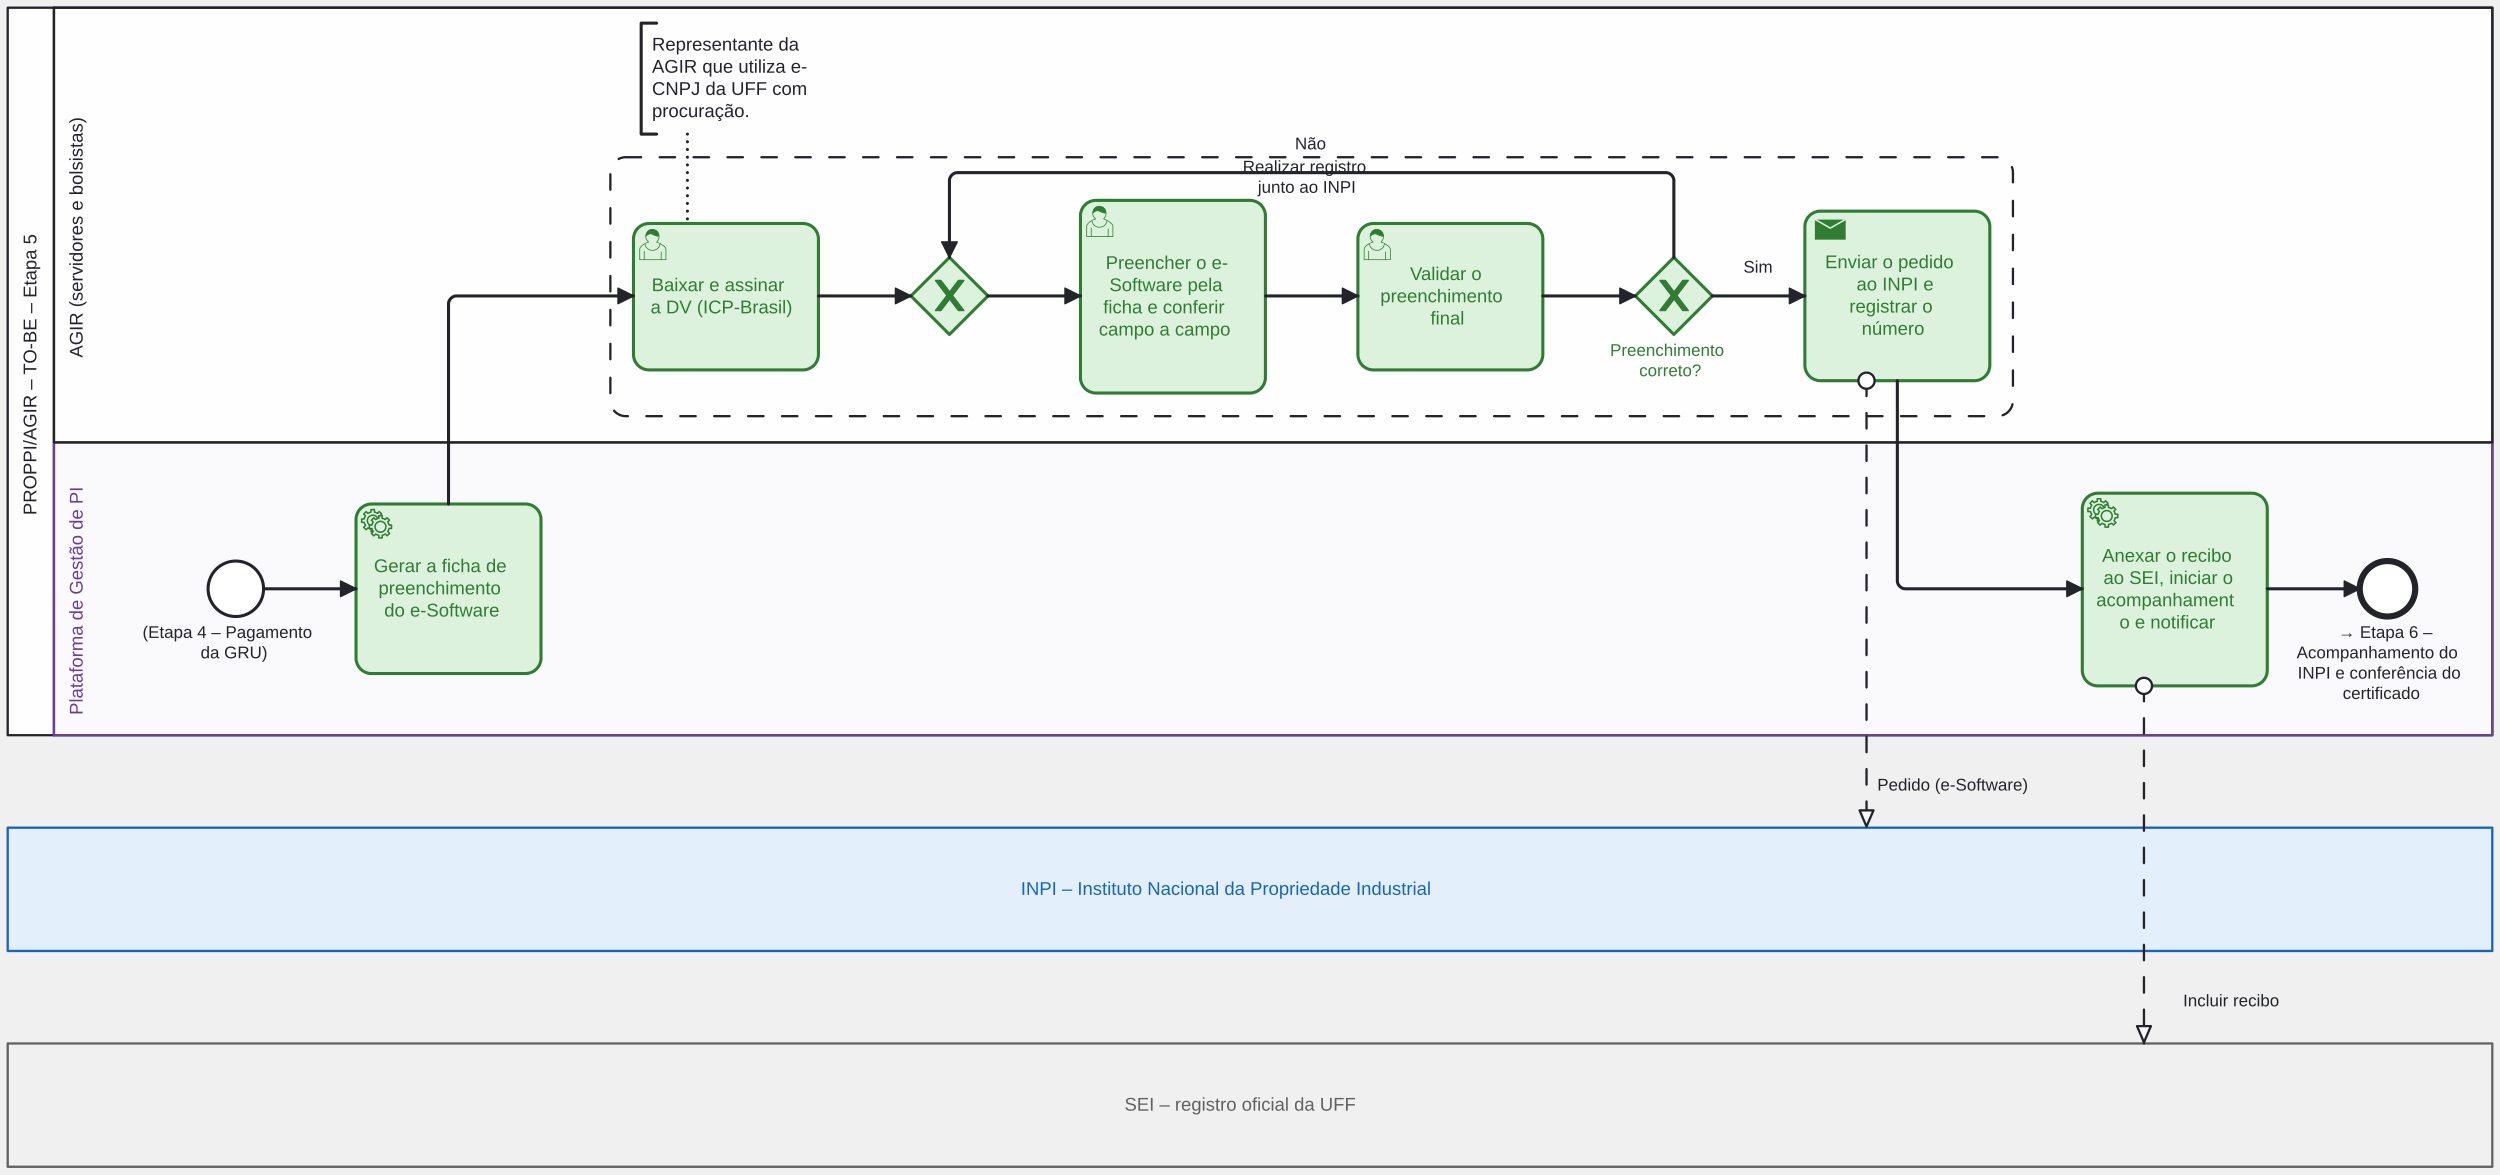
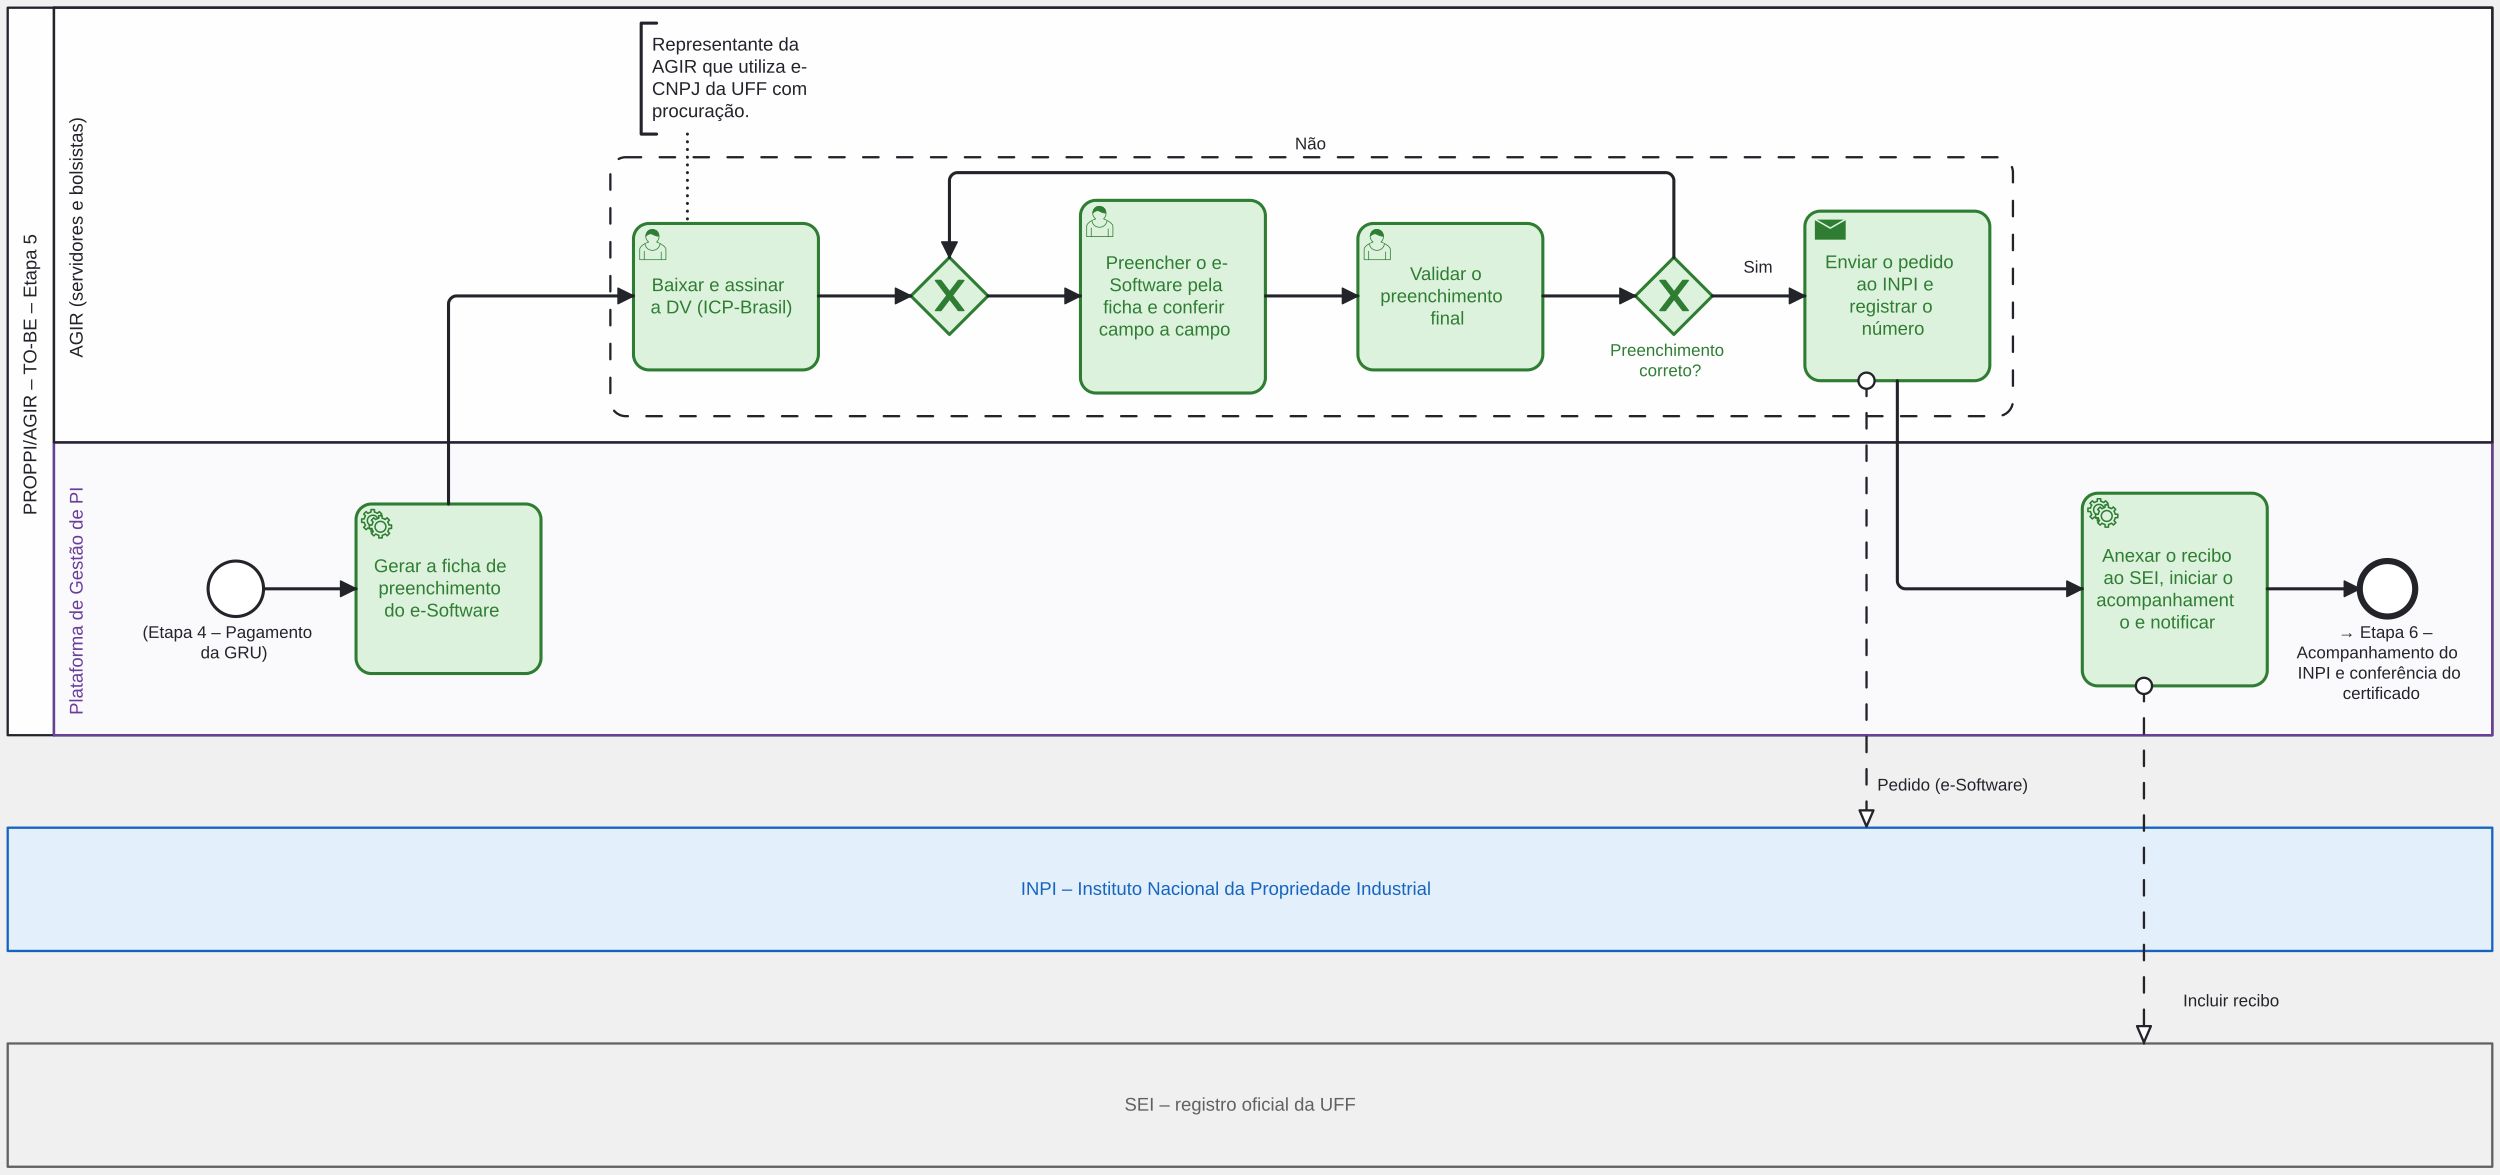
<svg xmlns="http://www.w3.org/2000/svg" width="1622" height="762" viewBox="-5 -5 1622 762" version="1.1">
  <g class="djs-group">
    <g class="djs-element djs-shape" data-element-id="Pool_PROPPI" transform="matrix(1 0 0 1 0 0)" style="display: block;">
      <g class="djs-visual">
        <rect x="0" y="0" width="1612" height="472" rx="0" ry="0" style="stroke-linecap: round; stroke-linejoin: round; stroke: rgb(34, 36, 42); stroke-width: 1.5px; fill: white; fill-opacity: 0.95;" />
        <path style="fill: none; stroke-linecap: round; stroke-linejoin: round; stroke: rgb(34, 36, 42); stroke-width: 1.5px;" d="M30,0L30,472" />
        <text lineHeight="1.2" class="djs-label" transform="matrix(-1.83697e-16 -1 1 -1.83697e-16 0 472)" style="font-family: Arial, sans-serif; font-size: 12px; font-weight: normal; fill: rgb(34, 36, 42);">
          <tspan x="142.804" y="18.6">PROPPI/AGIR – TO-BE – Etapa 5</tspan>
        </text>
      </g>
      <rect class="djs-hit djs-hit-all" x="0" y="0" width="1612" height="472" style="fill: none; stroke-opacity: 0; stroke: white; stroke-width: 15px;" />
    </g>
    <g class="djs-children">
      <g class="djs-group">
        <g class="djs-element djs-shape" data-element-id="L_PLAT" transform="matrix(1 0 0 1 30 282)" style="display: block;">
          <g class="djs-visual">
            <rect x="0" y="0" width="1582" height="190" rx="0" ry="0" style="stroke-linecap: round; stroke-linejoin: round; stroke: rgb(106, 61, 154); stroke-width: 1.5px; fill: rgb(243, 238, 250); fill-opacity: 0.25;" />
            <text lineHeight="1.2" class="djs-label" transform="matrix(-1.83697e-16 -1 1 -1.83697e-16 0 190)" style="font-family: Arial, sans-serif; font-size: 12px; font-weight: normal; fill: rgb(106, 61, 154);">
              <tspan x="13.159" y="18.6">Plataforma de Gestão de PI</tspan>
            </text>
          </g>
          <rect class="djs-hit djs-hit-all" x="0" y="0" width="1582" height="190" style="fill: none; stroke-opacity: 0; stroke: white; stroke-width: 15px;" />
        </g>
      </g>
      <g class="djs-group">
        <g class="djs-element djs-shape" data-element-id="L_AGIR" transform="matrix(1 0 0 1 30 0)" style="display: block;">
          <g class="djs-visual">
            <rect x="0" y="0" width="1582" height="282" rx="0" ry="0" style="stroke-linecap: round; stroke-linejoin: round; stroke: rgb(34, 36, 42); stroke-width: 1.5px; fill: white; fill-opacity: 0.25;" />
            <text lineHeight="1.2" class="djs-label" transform="matrix(-1.83697e-16 -1 1 -1.83697e-16 0 282)" style="font-family: Arial, sans-serif; font-size: 12px; font-weight: normal; fill: rgb(34, 36, 42);">
              <tspan x="54.964" y="18.6">AGIR (servidores e bolsistas)</tspan>
            </text>
          </g>
          <rect class="djs-hit djs-hit-all" x="0" y="0" width="1582" height="282" style="fill: none; stroke-opacity: 0; stroke: white; stroke-width: 15px;" />
        </g>
      </g>
      <g class="djs-group">
        <g class="djs-element djs-shape" data-element-id="t_ficha" transform="matrix(1 0 0 1 226 322)" style="display: block;">
          <g class="djs-visual">
            <rect x="0" y="0" width="120" height="110" rx="10" ry="10" style="stroke-linecap: round; stroke-linejoin: round; stroke: rgb(46, 125, 50); stroke-width: 2px; fill: rgb(220, 242, 220); fill-opacity: 0.95;" />
            <text lineHeight="1.2" class="djs-label" style="font-family: Arial, sans-serif; font-size: 12px; font-weight: normal; fill: rgb(46, 125, 50);">
              <tspan x="11.593" y="44.2">Gerar a ficha de</tspan>
              <tspan x="14.54" y="58.6">preenchimento </tspan>
              <tspan x="18.308" y="73">do e-Software</tspan>
            </text>
            <circle cx="5" cy="5" r="5" transform="translate(6, 6)" style="stroke-linecap: round; stroke-linejoin: round; stroke: none; stroke-width: 2px; fill: rgb(220, 242, 220);" />
            <path d="m 12,18 v -1.713 c 0.352,-0.07 0.704,-0.178 1.048,-0.321 0.344,-0.145 0.666,-0.321 0.966,-0.521 l 1.194,1.18 1.567,-1.577 -1.195,-1.18 c 0.403,-0.614 0.683,-1.299 0.825,-2.018 l 1.622,-0.01 v -2.22 l -1.637,0.01 c -0.073,-0.352 -0.178,-0.7 -0.324,-1.044 -0.145,-0.344 -0.321,-0.664 -0.523,-0.962 l 1.131,-1.136 -1.583,-1.563 -1.13,1.136 c -0.614,-0.401 -1.303,-0.681 -2.023,-0.822 l 0.009,-1.619 h -2.241 l 0.004,1.631 c -0.354,0.074 -0.705,0.18 -1.05,0.324 -0.344,0.144 -0.665,0.321 -0.964,0.52 l -1.17,-1.158 -1.567,1.579 1.168,1.157 c -0.403,0.613 -0.683,1.298 -0.825,2.017 l -1.659,0.003 v 2.222 l 1.672,-0.006 c 0.073,0.351 0.18,0.702 0.324,1.045 0.145,0.344 0.321,0.664 0.523,0.961 l -1.199,1.197 1.584,1.56 1.196,-1.193 c 0.614,0.403 1.303,0.682 2.023,0.823 l 7.19e-4,1.699 h 2.227 z m 0.221,-3.996 c -1.789,0.75 -3.858,-0.093 -4.61,-1.874 -0.752,-1.783 0.091,-3.846 1.88,-4.596 1.788,-0.749 3.857,0.093 4.609,1.874 0.752,1.782 -0.091,3.846 -1.88,4.596 z" style="fill: rgb(220, 242, 220); stroke-linecap: round; stroke-linejoin: round; stroke: rgb(46, 125, 50); stroke-width: 1px;" />
            <circle cx="5" cy="5" r="5" transform="translate(11, 10)" style="stroke-linecap: round; stroke-linejoin: round; stroke: none; stroke-width: 2px; fill: rgb(220, 242, 220);" />
            <path d="m 17,22 v -1.713 c 0.352,-0.07 0.704,-0.178 1.048,-0.321 0.344,-0.145 0.666,-0.321 0.966,-0.521 l 1.194,1.18 1.567,-1.577 -1.195,-1.18 c 0.403,-0.614 0.683,-1.299 0.825,-2.018 l 1.622,-0.01 v -2.22 l -1.637,0.01 c -0.073,-0.352 -0.178,-0.7 -0.324,-1.044 -0.145,-0.344 -0.321,-0.664 -0.523,-0.962 l 1.131,-1.136 -1.583,-1.563 -1.13,1.136 c -0.614,-0.401 -1.303,-0.681 -2.023,-0.822 l 0.009,-1.619 h -2.241 l 0.004,1.631 c -0.354,0.074 -0.705,0.18 -1.05,0.324 -0.344,0.144 -0.665,0.321 -0.964,0.52 l -1.17,-1.158 -1.567,1.579 1.168,1.157 c -0.403,0.613 -0.683,1.298 -0.825,2.017 l -1.659,0.003 v 2.222 l 1.672,-0.006 c 0.073,0.351 0.18,0.702 0.324,1.045 0.145,0.344 0.321,0.664 0.523,0.961 l -1.199,1.197 1.584,1.56 1.196,-1.193 c 0.614,0.403 1.303,0.682 2.023,0.823 l 7.19e-4,1.699 h 2.227 z m 0.221,-3.996 c -1.789,0.75 -3.858,-0.093 -4.61,-1.874 -0.752,-1.783 0.091,-3.846 1.88,-4.596 1.788,-0.749 3.857,0.093 4.609,1.874 0.752,1.782 -0.091,3.846 -1.88,4.596 z" style="fill: rgb(220, 242, 220); stroke-linecap: round; stroke-linejoin: round; stroke: rgb(46, 125, 50); stroke-width: 1px;" />
          </g>
          <rect class="djs-hit djs-hit-all" x="0" y="0" width="120" height="110" style="fill: none; stroke-opacity: 0; stroke: white; stroke-width: 15px;" />
        </g>
      </g>
      <g class="djs-group">
        <g class="djs-element djs-shape" data-element-id="t_dv" transform="matrix(1 0 0 1 406 140)" style="display: block;">
          <g class="djs-visual">
            <rect x="0" y="0" width="120" height="95" rx="10" ry="10" style="stroke-linecap: round; stroke-linejoin: round; stroke: rgb(46, 125, 50); stroke-width: 2px; fill: rgb(220, 242, 220); fill-opacity: 0.95;" />
            <text lineHeight="1.2" class="djs-label" style="font-family: Arial, sans-serif; font-size: 12px; font-weight: normal; fill: rgb(46, 125, 50);">
              <tspan x="11.798" y="43.9">Baixar e assinar </tspan>
              <tspan x="11.092" y="58.3">a DV (ICP-Brasil)</tspan>
            </text>
            <path d="m 15,12 c 0.909,-0.845 1.594,-2.049 1.594,-3.385 0,-2.554 -1.805,-4.622 -4.357,-4.622 -2.552,0 -4.288,2.068 -4.288,4.622 0,1.348 0.974,2.562 1.896,3.405 -0.529,0.187 -5.669,2.097 -5.794,4.756 v 6.718 h 17 v -6.718 c 0,-2.298 -5.528,-4.595 -6.051,-4.776 zm -8,6 l 0,5.5 m 11,0 l 0,-5" style="fill: rgb(220, 242, 220); stroke-linecap: round; stroke-linejoin: round; stroke: rgb(46, 125, 50); stroke-width: 0.5px;" />
            <path d="m 15,12 m 2.162,1.009 c 0,2.447 -2.158,4.431 -4.821,4.431 -2.665,0 -4.822,-1.981 -4.822,-4.431 " style="fill: rgb(220, 242, 220); stroke-linecap: round; stroke-linejoin: round; stroke: rgb(46, 125, 50); stroke-width: 0.5px;" />
            <path d="m 15,12 m -6.9,-3.80 c 0,0 2.251,-2.358 4.274,-1.177 2.024,1.181 4.221,1.537 4.124,0.965 -0.098,-0.57 -0.117,-3.791 -4.191,-4.136 -3.575,0.001 -4.208,3.367 -4.207,4.348 z" style="fill: rgb(46, 125, 50); stroke-linecap: round; stroke-linejoin: round; stroke: rgb(46, 125, 50); stroke-width: 0.5px;" />
          </g>
          <rect class="djs-hit djs-hit-all" x="0" y="0" width="120" height="95" style="fill: none; stroke-opacity: 0; stroke: white; stroke-width: 15px;" />
        </g>
      </g>
      <g class="djs-group">
        <g class="djs-element djs-shape" data-element-id="j_fill" transform="matrix(1 0 0 1 586 162)" style="display: block;">
          <g class="djs-visual">
            <polygon points="25,0 50,25 25,50 0,25" style="stroke-linecap: round; stroke-linejoin: round; stroke: rgb(46, 125, 50); stroke-width: 2px; fill: rgb(220, 242, 220); fill-opacity: 0.95;" />
            <path d="m 16,15 7.429,9.714 -7.429,9.714 3.429,0 5.714,-7.464 5.714,7.464 3.429,0 -7.429,-9.714 7.429,-9.714 -3.429,0 -5.714,7.464 -5.714,-7.464 -3.429,0 z" style="fill: rgb(46, 125, 50); stroke-linecap: round; stroke-linejoin: round; stroke: rgb(46, 125, 50); stroke-width: 1px;" />
          </g>
          <rect class="djs-hit djs-hit-all" x="0" y="0" width="50" height="50" style="fill: none; stroke-opacity: 0; stroke: white; stroke-width: 15px;" />
        </g>
      </g>
      <g class="djs-group">
        <g class="djs-element djs-shape" data-element-id="t_fill" transform="matrix(1 0 0 1 696 125)" style="display: block;">
          <g class="djs-visual">
            <rect x="0" y="0" width="120" height="125" rx="10" ry="10" style="stroke-linecap: round; stroke-linejoin: round; stroke: rgb(46, 125, 50); stroke-width: 2px; fill: rgb(220, 242, 220); fill-opacity: 0.95;" />
            <text lineHeight="1.2" class="djs-label" style="font-family: Arial, sans-serif; font-size: 12px; font-weight: normal; fill: rgb(46, 125, 50);">
              <tspan x="16.365" y="44.5">Preencher o e-</tspan>
              <tspan x="18.8" y="58.9">Software pela </tspan>
              <tspan x="14.76" y="73.3">ficha e conferir</tspan>
              <tspan x="11.909" y="87.7">campo a campo</tspan>
            </text>
            <path d="m 15,12 c 0.909,-0.845 1.594,-2.049 1.594,-3.385 0,-2.554 -1.805,-4.622 -4.357,-4.622 -2.552,0 -4.288,2.068 -4.288,4.622 0,1.348 0.974,2.562 1.896,3.405 -0.529,0.187 -5.669,2.097 -5.794,4.756 v 6.718 h 17 v -6.718 c 0,-2.298 -5.528,-4.595 -6.051,-4.776 zm -8,6 l 0,5.5 m 11,0 l 0,-5" style="fill: rgb(220, 242, 220); stroke-linecap: round; stroke-linejoin: round; stroke: rgb(46, 125, 50); stroke-width: 0.5px;" />
            <path d="m 15,12 m 2.162,1.009 c 0,2.447 -2.158,4.431 -4.821,4.431 -2.665,0 -4.822,-1.981 -4.822,-4.431 " style="fill: rgb(220, 242, 220); stroke-linecap: round; stroke-linejoin: round; stroke: rgb(46, 125, 50); stroke-width: 0.5px;" />
            <path d="m 15,12 m -6.9,-3.80 c 0,0 2.251,-2.358 4.274,-1.177 2.024,1.181 4.221,1.537 4.124,0.965 -0.098,-0.57 -0.117,-3.791 -4.191,-4.136 -3.575,0.001 -4.208,3.367 -4.207,4.348 z" style="fill: rgb(46, 125, 50); stroke-linecap: round; stroke-linejoin: round; stroke: rgb(46, 125, 50); stroke-width: 0.5px;" />
          </g>
          <rect class="djs-hit djs-hit-all" x="0" y="0" width="120" height="125" style="fill: none; stroke-opacity: 0; stroke: white; stroke-width: 15px;" />
        </g>
      </g>
      <g class="djs-group">
        <g class="djs-element djs-shape" data-element-id="t_valfinal" transform="matrix(1 0 0 1 876 140)" style="display: block;">
          <g class="djs-visual">
            <rect x="0" y="0" width="120" height="95" rx="10" ry="10" style="stroke-linecap: round; stroke-linejoin: round; stroke: rgb(46, 125, 50); stroke-width: 2px; fill: rgb(220, 242, 220); fill-opacity: 0.95;" />
            <text lineHeight="1.2" class="djs-label" style="font-family: Arial, sans-serif; font-size: 12px; font-weight: normal; fill: rgb(46, 125, 50);">
              <tspan x="33.82" y="36.7">Validar o </tspan>
              <tspan x="14.54" y="51.1">preenchimento </tspan>
              <tspan x="47.074" y="65.5">final</tspan>
            </text>
            <path d="m 15,12 c 0.909,-0.845 1.594,-2.049 1.594,-3.385 0,-2.554 -1.805,-4.622 -4.357,-4.622 -2.552,0 -4.288,2.068 -4.288,4.622 0,1.348 0.974,2.562 1.896,3.405 -0.529,0.187 -5.669,2.097 -5.794,4.756 v 6.718 h 17 v -6.718 c 0,-2.298 -5.528,-4.595 -6.051,-4.776 zm -8,6 l 0,5.5 m 11,0 l 0,-5" style="fill: rgb(220, 242, 220); stroke-linecap: round; stroke-linejoin: round; stroke: rgb(46, 125, 50); stroke-width: 0.5px;" />
            <path d="m 15,12 m 2.162,1.009 c 0,2.447 -2.158,4.431 -4.821,4.431 -2.665,0 -4.822,-1.981 -4.822,-4.431 " style="fill: rgb(220, 242, 220); stroke-linecap: round; stroke-linejoin: round; stroke: rgb(46, 125, 50); stroke-width: 0.5px;" />
            <path d="m 15,12 m -6.9,-3.80 c 0,0 2.251,-2.358 4.274,-1.177 2.024,1.181 4.221,1.537 4.124,0.965 -0.098,-0.57 -0.117,-3.791 -4.191,-4.136 -3.575,0.001 -4.208,3.367 -4.207,4.348 z" style="fill: rgb(46, 125, 50); stroke-linecap: round; stroke-linejoin: round; stroke: rgb(46, 125, 50); stroke-width: 0.5px;" />
          </g>
          <rect class="djs-hit djs-hit-all" x="0" y="0" width="120" height="95" style="fill: none; stroke-opacity: 0; stroke: white; stroke-width: 15px;" />
        </g>
      </g>
      <g class="djs-group">
        <g class="djs-element djs-shape" data-element-id="g_valfinal" transform="matrix(1 0 0 1 1056 162)" style="display: block;">
          <g class="djs-visual">
            <polygon points="25,0 50,25 25,50 0,25" style="stroke-linecap: round; stroke-linejoin: round; stroke: rgb(46, 125, 50); stroke-width: 2px; fill: rgb(220, 242, 220); fill-opacity: 0.95;" />
            <path d="m 16,15 7.429,9.714 -7.429,9.714 3.429,0 5.714,-7.464 5.714,7.464 3.429,0 -7.429,-9.714 7.429,-9.714 -3.429,0 -5.714,7.464 -5.714,-7.464 -3.429,0 z" style="fill: rgb(46, 125, 50); stroke-linecap: round; stroke-linejoin: round; stroke: rgb(46, 125, 50); stroke-width: 1px;" />
          </g>
          <rect class="djs-hit djs-hit-all" x="0" y="0" width="50" height="50" style="fill: none; stroke-opacity: 0; stroke: white; stroke-width: 15px;" />
        </g>
      </g>
      <g class="djs-group">
        <g class="djs-element djs-shape" data-element-id="g_valfinal_label" transform="matrix(1 0 0 1 1016 216)" style="display: block;">
          <g class="djs-visual">
            <text lineHeight="1.2" class="djs-label" style="font-family: Arial, sans-serif; font-size: 11px; font-weight: normal; fill: rgb(46, 125, 50);">
              <tspan x="23.6" y="9.9">Preenchimento </tspan>
              <tspan x="42.482" y="23.1">correto?</tspan>
            </text>
          </g>
          <rect class="djs-hit djs-hit-all" x="0" y="0" width="130" height="27" style="fill: none; stroke-opacity: 0; stroke: white; stroke-width: 15px;" />
        </g>
      </g>
      <g class="djs-group">
        <g class="djs-element djs-shape" data-element-id="t_envia" transform="matrix(1 0 0 1 1166 132)" style="display: block;">
          <g class="djs-visual">
            <rect x="0" y="0" width="120" height="110" rx="10" ry="10" style="stroke-linecap: round; stroke-linejoin: round; stroke: rgb(46, 125, 50); stroke-width: 2px; fill: rgb(220, 242, 220); fill-opacity: 0.95;" />
            <text lineHeight="1.2" class="djs-label" style="font-family: Arial, sans-serif; font-size: 12px; font-weight: normal; fill: rgb(46, 125, 50);">
              <tspan x="13.104" y="37">Enviar o pedido </tspan>
              <tspan x="33.501" y="51.4">ao INPI e </tspan>
              <tspan x="28.831" y="65.8">registrar o </tspan>
              <tspan x="36.853" y="80.2">número</tspan>
            </text>
            <path d="m 5.985,4.998 l 0,14 l 21,0 l 0,-14 z l 10.5,6 l 10.5,-6" style="fill: rgb(46, 125, 50); stroke-linecap: round; stroke-linejoin: round; stroke: rgb(220, 242, 220); stroke-width: 1px;" />
          </g>
          <rect class="djs-hit djs-hit-all" x="0" y="0" width="120" height="110" style="fill: none; stroke-opacity: 0; stroke: white; stroke-width: 15px;" />
        </g>
      </g>
      <g class="djs-group">
        <g class="djs-element djs-shape" data-element-id="t_monit" transform="matrix(1 0 0 1 1346 315)" style="display: block;">
          <g class="djs-visual">
            <rect x="0" y="0" width="120" height="125" rx="10" ry="10" style="stroke-linecap: round; stroke-linejoin: round; stroke: rgb(46, 125, 50); stroke-width: 2px; fill: rgb(220, 242, 220); fill-opacity: 0.95;" />
            <text lineHeight="1.2" class="djs-label" style="font-family: Arial, sans-serif; font-size: 12px; font-weight: normal; fill: rgb(46, 125, 50);">
              <tspan x="12.855" y="44.5">Anexar o recibo </tspan>
              <tspan x="13.737" y="58.9">ao SEI, iniciar o</tspan>
              <tspan x="9.05" y="73.3">acompanhament</tspan>
              <tspan x="24.108" y="87.7">o e notificar</tspan>
            </text>
            <circle cx="5" cy="5" r="5" transform="translate(6, 6)" style="stroke-linecap: round; stroke-linejoin: round; stroke: none; stroke-width: 2px; fill: rgb(220, 242, 220);" />
            <path d="m 12,18 v -1.713 c 0.352,-0.07 0.704,-0.178 1.048,-0.321 0.344,-0.145 0.666,-0.321 0.966,-0.521 l 1.194,1.18 1.567,-1.577 -1.195,-1.18 c 0.403,-0.614 0.683,-1.299 0.825,-2.018 l 1.622,-0.01 v -2.22 l -1.637,0.01 c -0.073,-0.352 -0.178,-0.7 -0.324,-1.044 -0.145,-0.344 -0.321,-0.664 -0.523,-0.962 l 1.131,-1.136 -1.583,-1.563 -1.13,1.136 c -0.614,-0.401 -1.303,-0.681 -2.023,-0.822 l 0.009,-1.619 h -2.241 l 0.004,1.631 c -0.354,0.074 -0.705,0.18 -1.05,0.324 -0.344,0.144 -0.665,0.321 -0.964,0.52 l -1.17,-1.158 -1.567,1.579 1.168,1.157 c -0.403,0.613 -0.683,1.298 -0.825,2.017 l -1.659,0.003 v 2.222 l 1.672,-0.006 c 0.073,0.351 0.18,0.702 0.324,1.045 0.145,0.344 0.321,0.664 0.523,0.961 l -1.199,1.197 1.584,1.56 1.196,-1.193 c 0.614,0.403 1.303,0.682 2.023,0.823 l 7.19e-4,1.699 h 2.227 z m 0.221,-3.996 c -1.789,0.75 -3.858,-0.093 -4.61,-1.874 -0.752,-1.783 0.091,-3.846 1.88,-4.596 1.788,-0.749 3.857,0.093 4.609,1.874 0.752,1.782 -0.091,3.846 -1.88,4.596 z" style="fill: rgb(220, 242, 220); stroke-linecap: round; stroke-linejoin: round; stroke: rgb(46, 125, 50); stroke-width: 1px;" />
            <circle cx="5" cy="5" r="5" transform="translate(11, 10)" style="stroke-linecap: round; stroke-linejoin: round; stroke: none; stroke-width: 2px; fill: rgb(220, 242, 220);" />
            <path d="m 17,22 v -1.713 c 0.352,-0.07 0.704,-0.178 1.048,-0.321 0.344,-0.145 0.666,-0.321 0.966,-0.521 l 1.194,1.18 1.567,-1.577 -1.195,-1.18 c 0.403,-0.614 0.683,-1.299 0.825,-2.018 l 1.622,-0.01 v -2.22 l -1.637,0.01 c -0.073,-0.352 -0.178,-0.7 -0.324,-1.044 -0.145,-0.344 -0.321,-0.664 -0.523,-0.962 l 1.131,-1.136 -1.583,-1.563 -1.13,1.136 c -0.614,-0.401 -1.303,-0.681 -2.023,-0.822 l 0.009,-1.619 h -2.241 l 0.004,1.631 c -0.354,0.074 -0.705,0.18 -1.05,0.324 -0.344,0.144 -0.665,0.321 -0.964,0.52 l -1.17,-1.158 -1.567,1.579 1.168,1.157 c -0.403,0.613 -0.683,1.298 -0.825,2.017 l -1.659,0.003 v 2.222 l 1.672,-0.006 c 0.073,0.351 0.18,0.702 0.324,1.045 0.145,0.344 0.321,0.664 0.523,0.961 l -1.199,1.197 1.584,1.56 1.196,-1.193 c 0.614,0.403 1.303,0.682 2.023,0.823 l 7.19e-4,1.699 h 2.227 z m 0.221,-3.996 c -1.789,0.75 -3.858,-0.093 -4.61,-1.874 -0.752,-1.783 0.091,-3.846 1.88,-4.596 1.788,-0.749 3.857,0.093 4.609,1.874 0.752,1.782 -0.091,3.846 -1.88,4.596 z" style="fill: rgb(220, 242, 220); stroke-linecap: round; stroke-linejoin: round; stroke: rgb(46, 125, 50); stroke-width: 1px;" />
          </g>
          <rect class="djs-hit djs-hit-all" x="0" y="0" width="120" height="125" style="fill: none; stroke-opacity: 0; stroke: white; stroke-width: 15px;" />
        </g>
      </g>
      <g class="djs-group">
        <g class="djs-element djs-shape" data-element-id="ini_t_ficha_e4" transform="matrix(1 0 0 1 130 359)" style="display: block;">
          <g class="djs-visual">
            <circle cx="18" cy="18" r="18" style="stroke-linecap: round; stroke-linejoin: round; stroke: rgb(34, 36, 42); stroke-width: 2px; fill: white; fill-opacity: 0.95;" />
          </g>
          <rect class="djs-hit djs-hit-all" x="0" y="0" width="36" height="36" style="fill: none; stroke-opacity: 0; stroke: white; stroke-width: 15px;" />
        </g>
      </g>
      <g class="djs-group">
        <g class="djs-element djs-shape" data-element-id="ini_t_ficha_e4_label" transform="matrix(1 0 0 1 83 399)" style="display: block;">
          <g class="djs-visual">
            <text lineHeight="1.2" class="djs-label" style="font-family: Arial, sans-serif; font-size: 11px; font-weight: normal; fill: rgb(34, 36, 42);">
              <tspan x="4.446" y="9.9">(Etapa 4 – Pagamento </tspan>
              <tspan x="42.135" y="23.1">da GRU)</tspan>
            </text>
          </g>
          <rect class="djs-hit djs-hit-all" x="0" y="0" width="130" height="27" style="fill: none; stroke-opacity: 0; stroke: white; stroke-width: 15px;" />
        </g>
      </g>
      <g class="djs-group">
        <g class="djs-element djs-shape" data-element-id="fim_t_monit_e6" transform="matrix(1 0 0 1 1526 359)" style="display: block;">
          <g class="djs-visual">
            <circle cx="18" cy="18" r="18" style="stroke-linecap: round; stroke-linejoin: round; stroke: rgb(34, 36, 42); stroke-width: 4px; fill: white; fill-opacity: 0.95;" />
          </g>
          <rect class="djs-hit djs-hit-all" x="0" y="0" width="36" height="36" style="fill: none; stroke-opacity: 0; stroke: white; stroke-width: 15px;" />
        </g>
      </g>
      <g class="djs-group">
        <g class="djs-element djs-shape" data-element-id="fim_t_monit_e6_label" transform="matrix(1 0 0 1 1479 399)" style="display: block;">
          <g class="djs-visual">
            <text lineHeight="1.2" class="djs-label" style="font-family: Arial, sans-serif; font-size: 11px; font-weight: normal; fill: rgb(34, 36, 42);">
              <tspan x="33.034" y="9.9">→ Etapa 6 – </tspan>
              <tspan x="6.031" y="23.1">Acompanhamento do </tspan>
              <tspan x="6.713" y="36.3">INPI e conferência do </tspan>
              <tspan x="35.932" y="49.5">certificado</tspan>
            </text>
          </g>
          <rect class="djs-hit djs-hit-all" x="0" y="0" width="130" height="53" style="fill: none; stroke-opacity: 0; stroke: white; stroke-width: 15px;" />
        </g>
      </g>
      <g class="djs-group">
        <g class="djs-element djs-shape" data-element-id="t_dv_note" transform="matrix(1 0 0 1 411 10)" style="display: block;">
          <g class="djs-visual">
            <rect x="0" y="0" width="150" height="72" rx="0" ry="0" style="stroke-linecap: round; stroke-linejoin: round; stroke: none; stroke-width: 2px; fill: none;" />
            <path d="m 0, 0 m 10,0 l -10,0 l 0,72 l 10,0" style="fill: none; stroke-linecap: round; stroke-linejoin: round; stroke: rgb(34, 36, 42); stroke-width: 2px;" />
            <text lineHeight="1.2" class="djs-label" style="font-family: Arial, sans-serif; font-size: 12px; font-weight: normal; fill: rgb(34, 36, 42);">
              <tspan x="7" y="17.8">Representante da </tspan>
              <tspan x="7" y="32.2">AGIR que utiliza e-</tspan>
              <tspan x="7" y="46.6">CNPJ da UFF com </tspan>
              <tspan x="7" y="61">procuração.</tspan>
            </text>
          </g>
          <rect class="djs-hit djs-hit-all" x="0" y="0" width="150" height="72" style="fill: none; stroke-opacity: 0; stroke: white; stroke-width: 15px;" />
        </g>
      </g>
      <g class="djs-group">
        <g class="djs-element djs-shape djs-frame" data-element-id="G_REG_INPI" transform="matrix(1 0 0 1 391 97)" style="display: block;">
          <g class="djs-visual">
            <rect x="0" y="0" width="910" height="168" rx="10" ry="10" style="stroke-linecap: round; stroke-linejoin: round; stroke: rgb(34, 36, 42); stroke-width: 1.5px; fill: none; stroke-dasharray: 10, 6, 0, 6; pointer-events: none;" />
          </g>
          <rect class="djs-hit djs-hit-stroke" x="0" y="0" width="910" height="168" style="fill: none; stroke-opacity: 0; stroke: white; stroke-width: 15px;" />
-         </g>
-       </g>
-       <g class="djs-group">
-         <g class="djs-element djs-shape" data-element-id="G_REG_INPI_label" transform="matrix(1 0 0 1 801 97)" style="display: block;">
-           <g class="djs-visual">
-             <text lineHeight="1.2" class="djs-label" style="font-family: Arial, sans-serif; font-size: 11px; font-weight: normal; fill: rgb(34, 36, 42);">
-               <tspan x="0.278" y="9.9">Realizar registro</tspan>
-               <tspan x="10.072" y="23.1">junto ao INPI</tspan>
-             </text>
-           </g>
-           <rect class="djs-hit djs-hit-all" x="0" y="0" width="90" height="27" style="fill: none; stroke-opacity: 0; stroke: white; stroke-width: 15px;" />
        </g>
      </g>
      <g class="djs-group">
        <g class="djs-element djs-connection" data-element-id="ToBe_Registro_Software_Etapa5_f1" style="display: block;">
          <g class="djs-visual">
            <defs>
              <marker id="marker-1" viewBox="0 0 20 20" refX="11" refY="10" markerWidth="10" markerHeight="10" orient="auto">
                <path d="M 1 5 L 11 10 L 1 15 Z" style="stroke-linecap: round; stroke-linejoin: round; stroke: rgb(34, 36, 42); stroke-width: 1px; fill: rgb(34, 36, 42);" />
              </marker>
            </defs>
            <path data-corner-radius="5" style="fill: none; stroke-linecap: round; stroke-linejoin: round; stroke: rgb(34, 36, 42); stroke-width: 2px; marker-end: url('#marker-1');" d="M166,377L226,377" />
          </g>
          <path d="M166,377L226,377" class="djs-hit djs-hit-stroke" style="fill: none; stroke-opacity: 0; stroke: white; stroke-width: 15px;" />
        </g>
      </g>
      <g class="djs-group">
        <g class="djs-element djs-connection" data-element-id="ToBe_Registro_Software_Etapa5_f2" style="display: block;">
          <g class="djs-visual">
            <defs>
              <marker id="marker-2" viewBox="0 0 20 20" refX="11" refY="10" markerWidth="10" markerHeight="10" orient="auto">
                <path d="M 1 5 L 11 10 L 1 15 Z" style="stroke-linecap: round; stroke-linejoin: round; stroke: rgb(34, 36, 42); stroke-width: 1px; fill: rgb(34, 36, 42);" />
              </marker>
            </defs>
            <path data-corner-radius="5" style="fill: none; stroke-linecap: round; stroke-linejoin: round; stroke: rgb(34, 36, 42); stroke-width: 2px; marker-end: url('#marker-2');" d="M286,322L286,192C286,189.5,288.5,187,291,187L406,187" />
          </g>
          <path d="M286,322L286,187L406,187" class="djs-hit djs-hit-stroke" style="fill: none; stroke-opacity: 0; stroke: white; stroke-width: 15px;" />
        </g>
      </g>
      <g class="djs-group">
        <g class="djs-element djs-connection" data-element-id="ToBe_Registro_Software_Etapa5_f3" style="display: block;">
          <g class="djs-visual">
            <defs>
              <marker id="marker-3" viewBox="0 0 20 20" refX="11" refY="10" markerWidth="10" markerHeight="10" orient="auto">
                <path d="M 1 5 L 11 10 L 1 15 Z" style="stroke-linecap: round; stroke-linejoin: round; stroke: rgb(34, 36, 42); stroke-width: 1px; fill: rgb(34, 36, 42);" />
              </marker>
            </defs>
            <path data-corner-radius="5" style="fill: none; stroke-linecap: round; stroke-linejoin: round; stroke: rgb(34, 36, 42); stroke-width: 2px; marker-end: url('#marker-3');" d="M526,187L586,187" />
          </g>
          <path d="M526,187L586,187" class="djs-hit djs-hit-stroke" style="fill: none; stroke-opacity: 0; stroke: white; stroke-width: 15px;" />
        </g>
      </g>
      <g class="djs-group">
        <g class="djs-element djs-connection" data-element-id="ToBe_Registro_Software_Etapa5_f4" style="display: block;">
          <g class="djs-visual">
            <defs>
              <marker id="marker-4" viewBox="0 0 20 20" refX="11" refY="10" markerWidth="10" markerHeight="10" orient="auto">
                <path d="M 1 5 L 11 10 L 1 15 Z" style="stroke-linecap: round; stroke-linejoin: round; stroke: rgb(34, 36, 42); stroke-width: 1px; fill: rgb(34, 36, 42);" />
              </marker>
            </defs>
            <path data-corner-radius="5" style="fill: none; stroke-linecap: round; stroke-linejoin: round; stroke: rgb(34, 36, 42); stroke-width: 2px; marker-end: url('#marker-4');" d="M636,187L696,187" />
          </g>
          <path d="M636,187L696,187" class="djs-hit djs-hit-stroke" style="fill: none; stroke-opacity: 0; stroke: white; stroke-width: 15px;" />
        </g>
      </g>
      <g class="djs-group">
        <g class="djs-element djs-connection" data-element-id="ToBe_Registro_Software_Etapa5_f5" style="display: block;">
          <g class="djs-visual">
            <defs>
              <marker id="marker-5" viewBox="0 0 20 20" refX="11" refY="10" markerWidth="10" markerHeight="10" orient="auto">
                <path d="M 1 5 L 11 10 L 1 15 Z" style="stroke-linecap: round; stroke-linejoin: round; stroke: rgb(34, 36, 42); stroke-width: 1px; fill: rgb(34, 36, 42);" />
              </marker>
            </defs>
            <path data-corner-radius="5" style="fill: none; stroke-linecap: round; stroke-linejoin: round; stroke: rgb(34, 36, 42); stroke-width: 2px; marker-end: url('#marker-5');" d="M816,187L876,187" />
          </g>
          <path d="M816,187L876,187" class="djs-hit djs-hit-stroke" style="fill: none; stroke-opacity: 0; stroke: white; stroke-width: 15px;" />
        </g>
      </g>
      <g class="djs-group">
        <g class="djs-element djs-connection" data-element-id="ToBe_Registro_Software_Etapa5_f6" style="display: block;">
          <g class="djs-visual">
            <defs>
              <marker id="marker-6" viewBox="0 0 20 20" refX="11" refY="10" markerWidth="10" markerHeight="10" orient="auto">
                <path d="M 1 5 L 11 10 L 1 15 Z" style="stroke-linecap: round; stroke-linejoin: round; stroke: rgb(34, 36, 42); stroke-width: 1px; fill: rgb(34, 36, 42);" />
              </marker>
            </defs>
            <path data-corner-radius="5" style="fill: none; stroke-linecap: round; stroke-linejoin: round; stroke: rgb(34, 36, 42); stroke-width: 2px; marker-end: url('#marker-6');" d="M996,187L1056,187" />
          </g>
          <path d="M996,187L1056,187" class="djs-hit djs-hit-stroke" style="fill: none; stroke-opacity: 0; stroke: white; stroke-width: 15px;" />
        </g>
      </g>
      <g class="djs-group">
        <g class="djs-element djs-connection" data-element-id="ToBe_Registro_Software_Etapa5_f7" style="display: block;">
          <g class="djs-visual">
            <defs>
              <marker id="marker-7" viewBox="0 0 20 20" refX="11" refY="10" markerWidth="10" markerHeight="10" orient="auto">
                <path d="M 1 5 L 11 10 L 1 15 Z" style="stroke-linecap: round; stroke-linejoin: round; stroke: rgb(34, 36, 42); stroke-width: 1px; fill: rgb(34, 36, 42);" />
              </marker>
            </defs>
            <path data-corner-radius="5" style="fill: none; stroke-linecap: round; stroke-linejoin: round; stroke: rgb(34, 36, 42); stroke-width: 2px; marker-end: url('#marker-7');" d="M1081,162L1081,112C1081,109.5,1078.5,107,1076,107L616,107C613.5,107,611,109.5,611,112L611,162" />
          </g>
          <path d="M1081,162L1081,107L611,107L611,162" class="djs-hit djs-hit-stroke" style="fill: none; stroke-opacity: 0; stroke: white; stroke-width: 15px;" />
        </g>
      </g>
      <g class="djs-group">
        <g class="djs-element djs-shape" data-element-id="ToBe_Registro_Software_Etapa5_f7_label" transform="matrix(1 0 0 1 835 82)" style="display: block;">
          <g class="djs-visual">
            <text lineHeight="1.2" class="djs-label" style="font-family: Arial, sans-serif; font-size: 11px; font-weight: normal; fill: rgb(34, 36, 42);">
              <tspan x="0.15" y="9.9">Não</tspan>
            </text>
          </g>
          <rect class="djs-hit djs-hit-all" x="0" y="0" width="22" height="14" style="fill: none; stroke-opacity: 0; stroke: white; stroke-width: 15px;" />
        </g>
      </g>
      <g class="djs-group">
        <g class="djs-element djs-connection" data-element-id="ToBe_Registro_Software_Etapa5_f8" style="display: block;">
          <g class="djs-visual">
            <defs>
              <marker id="marker-8" viewBox="0 0 20 20" refX="11" refY="10" markerWidth="10" markerHeight="10" orient="auto">
                <path d="M 1 5 L 11 10 L 1 15 Z" style="stroke-linecap: round; stroke-linejoin: round; stroke: rgb(34, 36, 42); stroke-width: 1px; fill: rgb(34, 36, 42);" />
              </marker>
            </defs>
            <path data-corner-radius="5" style="fill: none; stroke-linecap: round; stroke-linejoin: round; stroke: rgb(34, 36, 42); stroke-width: 2px; marker-end: url('#marker-8');" d="M1106,187L1166,187" />
          </g>
          <path d="M1106,187L1166,187" class="djs-hit djs-hit-stroke" style="fill: none; stroke-opacity: 0; stroke: white; stroke-width: 15px;" />
        </g>
      </g>
      <g class="djs-group">
        <g class="djs-element djs-shape" data-element-id="ToBe_Registro_Software_Etapa5_f8_label" transform="matrix(1 0 0 1 1126 162)" style="display: block;">
          <g class="djs-visual">
            <text lineHeight="1.2" class="djs-label" style="font-family: Arial, sans-serif; font-size: 11px; font-weight: normal; fill: rgb(34, 36, 42);">
              <tspan x="0.123" y="9.9">Sim</tspan>
            </text>
          </g>
          <rect class="djs-hit djs-hit-all" x="0" y="0" width="21" height="14" style="fill: none; stroke-opacity: 0; stroke: white; stroke-width: 15px;" />
        </g>
      </g>
      <g class="djs-group">
        <g class="djs-element djs-connection" data-element-id="ToBe_Registro_Software_Etapa5_f9" style="display: block;">
          <g class="djs-visual">
            <defs>
              <marker id="marker-9" viewBox="0 0 20 20" refX="11" refY="10" markerWidth="10" markerHeight="10" orient="auto">
                <path d="M 1 5 L 11 10 L 1 15 Z" style="stroke-linecap: round; stroke-linejoin: round; stroke: rgb(34, 36, 42); stroke-width: 1px; fill: rgb(34, 36, 42);" />
              </marker>
            </defs>
            <path data-corner-radius="5" style="fill: none; stroke-linecap: round; stroke-linejoin: round; stroke: rgb(34, 36, 42); stroke-width: 2px; marker-end: url('#marker-9');" d="M1226,242L1226,372C1226,374.5,1228.5,377,1231,377L1346,377" />
          </g>
          <path d="M1226,242L1226,377L1346,377" class="djs-hit djs-hit-stroke" style="fill: none; stroke-opacity: 0; stroke: white; stroke-width: 15px;" />
        </g>
      </g>
      <g class="djs-group">
        <g class="djs-element djs-connection" data-element-id="ToBe_Registro_Software_Etapa5_f10" style="display: block;">
          <g class="djs-visual">
            <defs>
              <marker id="marker-10" viewBox="0 0 20 20" refX="11" refY="10" markerWidth="10" markerHeight="10" orient="auto">
                <path d="M 1 5 L 11 10 L 1 15 Z" style="stroke-linecap: round; stroke-linejoin: round; stroke: rgb(34, 36, 42); stroke-width: 1px; fill: rgb(34, 36, 42);" />
              </marker>
            </defs>
            <path data-corner-radius="5" style="fill: none; stroke-linecap: round; stroke-linejoin: round; stroke: rgb(34, 36, 42); stroke-width: 2px; marker-end: url('#marker-10');" d="M1466,377L1526,377" />
          </g>
          <path d="M1466,377L1526,377" class="djs-hit djs-hit-stroke" style="fill: none; stroke-opacity: 0; stroke: white; stroke-width: 15px;" />
        </g>
      </g>
      <g class="djs-group">
        <g class="djs-element djs-connection" data-element-id="t_dv_assoc" style="display: block;">
          <g class="djs-visual">
            <path data-corner-radius="5" style="fill: none; stroke-linecap: round; stroke-linejoin: round; stroke: rgb(34, 36, 42); stroke-width: 2px; stroke-dasharray: 0, 5;" d="M441,82L441,140" />
          </g>
          <path d="M441,82L441,140" class="djs-hit djs-hit-stroke" style="fill: none; stroke-opacity: 0; stroke: white; stroke-width: 15px;" />
        </g>
      </g>
    </g>
  </g>
  <g class="djs-group">
    <g class="djs-element djs-shape" data-element-id="Pool_INPI" transform="matrix(1 0 0 1 0 532)" style="display: block;">
      <g class="djs-visual">
        <rect x="0" y="0" width="1612" height="80" rx="0" ry="0" style="stroke-linecap: round; stroke-linejoin: round; stroke: rgb(21, 101, 192); stroke-width: 1.5px; fill: rgb(227, 240, 251); fill-opacity: 0.95;" />
        <text lineHeight="1.2" class="djs-label" style="font-family: Arial, sans-serif; font-size: 12px; font-weight: normal; fill: rgb(21, 101, 192);">
          <tspan x="657.304" y="43.6">INPI – Instituto Nacional da Propriedade Industrial</tspan>
        </text>
      </g>
      <rect class="djs-hit djs-hit-all" x="0" y="0" width="1612" height="80" style="fill: none; stroke-opacity: 0; stroke: white; stroke-width: 15px;" />
    </g>
  </g>
  <g class="djs-group">
    <g class="djs-element djs-shape" data-element-id="Pool_SEI" transform="matrix(1 0 0 1 0 672)" style="display: block;">
      <g class="djs-visual">
        <rect x="0" y="0" width="1612" height="80" rx="0" ry="0" style="stroke-linecap: round; stroke-linejoin: round; stroke: rgb(97, 97, 97); stroke-width: 1.5px; fill: rgb(241, 241, 241); fill-opacity: 0.95;" />
        <text lineHeight="1.2" class="djs-label" style="font-family: Arial, sans-serif; font-size: 12px; font-weight: normal; fill: rgb(97, 97, 97);">
          <tspan x="724.569" y="43.6">SEI – registro oficial da UFF</tspan>
        </text>
      </g>
      <rect class="djs-hit djs-hit-all" x="0" y="0" width="1612" height="80" style="fill: none; stroke-opacity: 0; stroke: white; stroke-width: 15px;" />
    </g>
  </g>
  <g class="djs-group">
    <g class="djs-element djs-connection" data-element-id="Msg_1" style="display: block;">
      <g class="djs-visual">
        <defs>
          <marker id="marker-11" viewBox="0 0 20 20" refX="8.5" refY="5" markerWidth="20" markerHeight="20" orient="auto">
            <path d="m 1 5 l 0 -3 l 7 3 l -7 3 z" style="stroke-linecap: round; stroke-linejoin: round; stroke: rgb(34, 36, 42); stroke-width: 1px; fill: white; stroke-dasharray: 10000, 1;" />
          </marker>
          <marker id="marker-12" viewBox="0 0 20 20" refX="6" refY="6" markerWidth="20" markerHeight="20" orient="auto">
            <circle cx="6" cy="6" r="3.5" style="stroke-linecap: round; stroke-linejoin: round; stroke: rgb(34, 36, 42); stroke-width: 1px; fill: white; stroke-dasharray: 10000, 1;" />
          </marker>
        </defs>
        <path data-corner-radius="5" style="fill: none; stroke-linecap: round; stroke-linejoin: round; stroke: rgb(34, 36, 42); stroke-width: 1.5px; marker-end: url('#marker-11'); marker-start: url('#marker-12'); stroke-dasharray: 10, 11;" d="M1386,440L1386,672" />
      </g>
      <path d="M1386,440L1386,672" class="djs-hit djs-hit-stroke" style="fill: none; stroke-opacity: 0; stroke: white; stroke-width: 15px;" />
    </g>
  </g>
  <g class="djs-group">
    <g class="djs-element djs-shape" data-element-id="Msg_1_label" transform="matrix(1 0 0 1 1392 638)" style="display: block;">
      <g class="djs-visual">
        <text lineHeight="1.2" class="djs-label" style="font-family: Arial, sans-serif; font-size: 11px; font-weight: normal; fill: rgb(34, 36, 42);">
          <tspan x="19.384" y="9.9">Incluir recibo</tspan>
        </text>
      </g>
      <rect class="djs-hit djs-hit-all" x="0" y="0" width="110" height="14" style="fill: none; stroke-opacity: 0; stroke: white; stroke-width: 15px;" />
    </g>
  </g>
  <g class="djs-group">
    <g class="djs-element djs-connection" data-element-id="Msg_2" style="display: block;">
      <g class="djs-visual">
        <defs>
          <marker id="marker-13" viewBox="0 0 20 20" refX="8.5" refY="5" markerWidth="20" markerHeight="20" orient="auto">
            <path d="m 1 5 l 0 -3 l 7 3 l -7 3 z" style="stroke-linecap: round; stroke-linejoin: round; stroke: rgb(34, 36, 42); stroke-width: 1px; fill: white; stroke-dasharray: 10000, 1;" />
          </marker>
          <marker id="marker-14" viewBox="0 0 20 20" refX="6" refY="6" markerWidth="20" markerHeight="20" orient="auto">
            <circle cx="6" cy="6" r="3.5" style="stroke-linecap: round; stroke-linejoin: round; stroke: rgb(34, 36, 42); stroke-width: 1px; fill: white; stroke-dasharray: 10000, 1;" />
          </marker>
        </defs>
        <path data-corner-radius="5" style="fill: none; stroke-linecap: round; stroke-linejoin: round; stroke: rgb(34, 36, 42); stroke-width: 1.5px; marker-end: url('#marker-13'); marker-start: url('#marker-14'); stroke-dasharray: 10, 11;" d="M1206,242L1206,532" />
      </g>
      <path d="M1206,242L1206,532" class="djs-hit djs-hit-stroke" style="fill: none; stroke-opacity: 0; stroke: white; stroke-width: 15px;" />
    </g>
  </g>
  <g class="djs-group">
    <g class="djs-element djs-shape" data-element-id="Msg_2_label" transform="matrix(1 0 0 1 1212 498)" style="display: block;">
      <g class="djs-visual">
        <text lineHeight="1.2" class="djs-label" style="font-family: Arial, sans-serif; font-size: 11px; font-weight: normal; fill: rgb(34, 36, 42);">
          <tspan x="0.967" y="9.9">Pedido (e-Software)</tspan>
        </text>
      </g>
      <rect class="djs-hit djs-hit-all" x="0" y="0" width="110" height="14" style="fill: none; stroke-opacity: 0; stroke: white; stroke-width: 15px;" />
    </g>
  </g>
</svg>
